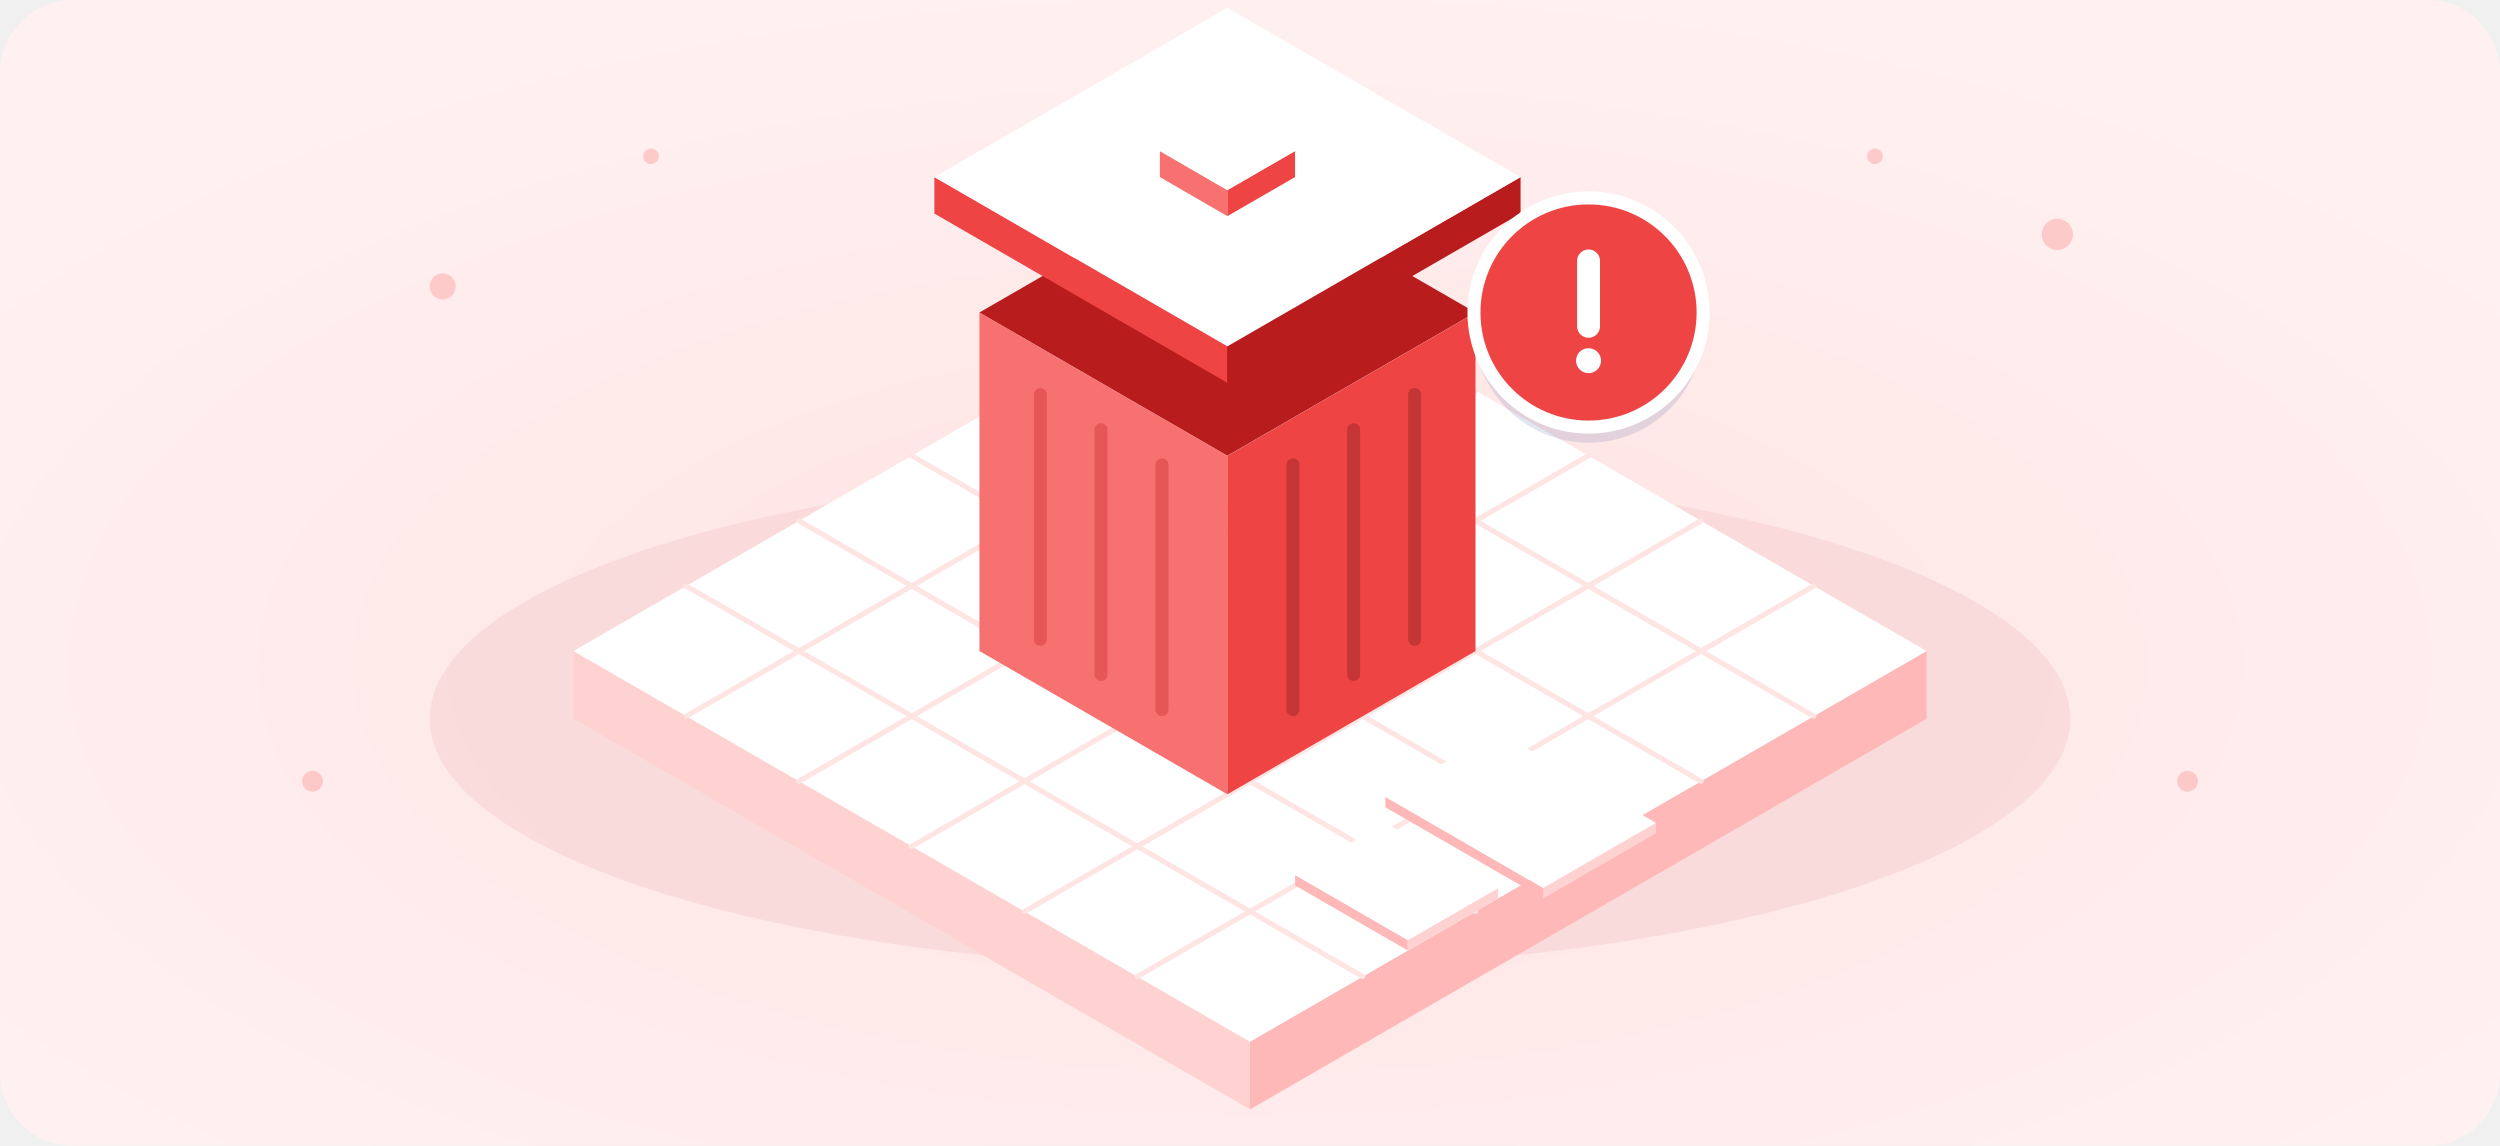
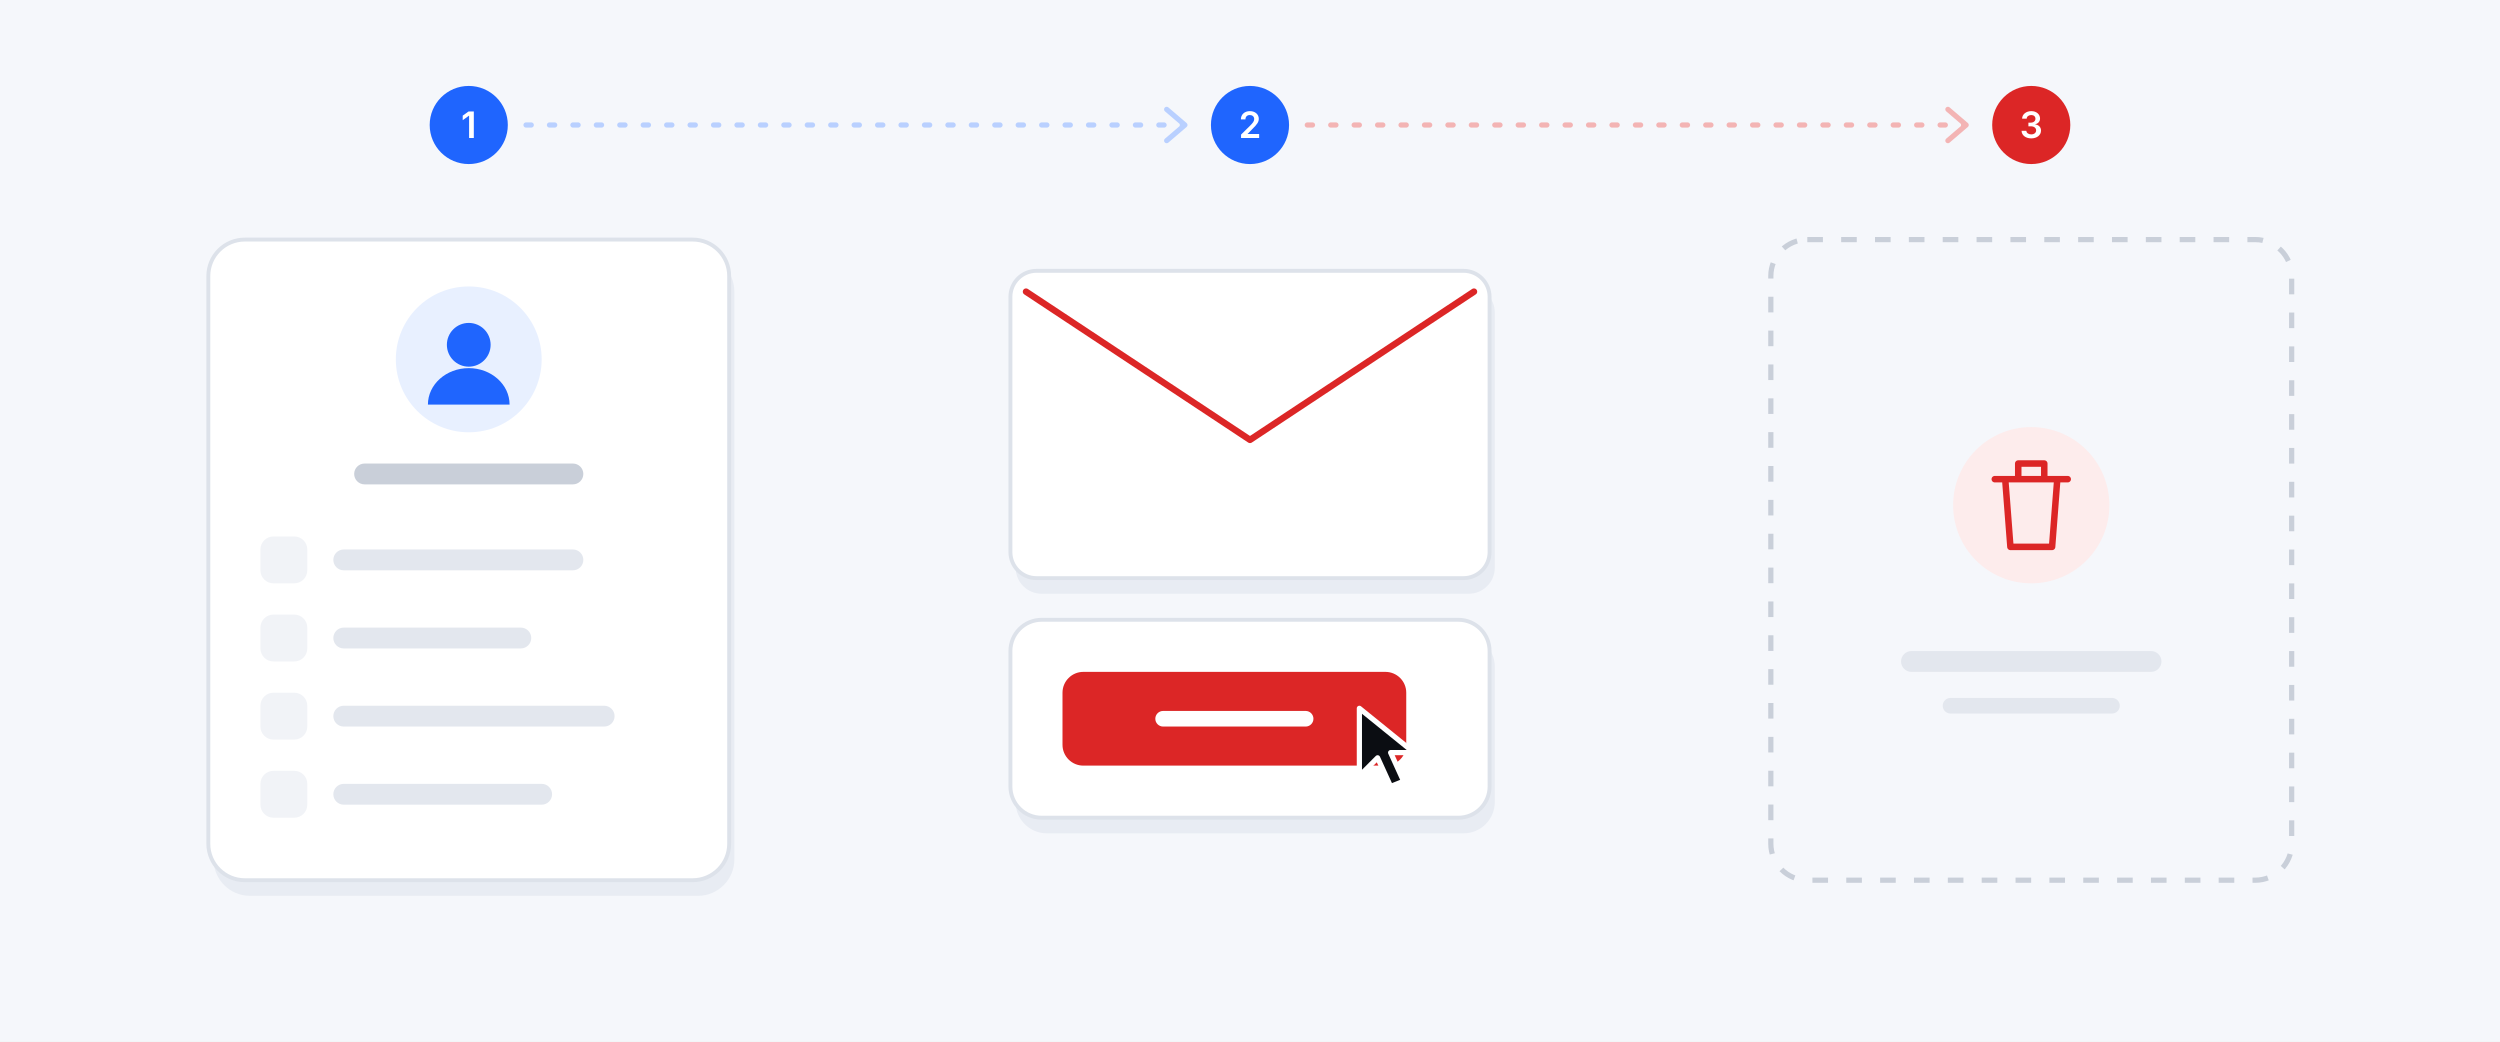
- <svg xmlns="http://www.w3.org/2000/svg" width="960" height="440" viewBox="0 0 960 440">
-   <defs>
-     <radialGradient id="bg" cx="50%" cy="58%" r="60%">
-       <stop offset="0" stop-color="#ffe1e1" />
-       <stop offset="1" stop-color="#fff1f1" />
-     </radialGradient>
-   </defs>
-   <rect width="960" height="440" rx="28" fill="url(#bg)" />
-   <circle cx="170" cy="110" r="5" fill="#fca5a5" opacity="0.5" />
-   <circle cx="790" cy="90" r="6" fill="#fca5a5" opacity="0.5" />
-   <circle cx="840" cy="300" r="4" fill="#fca5a5" opacity="0.5" />
-   <circle cx="120" cy="300" r="4" fill="#fca5a5" opacity="0.5" />
-   <circle cx="720" cy="60" r="3" fill="#fca5a5" opacity="0.5" />
-   <circle cx="250" cy="60" r="3" fill="#fca5a5" opacity="0.5" />
-   <ellipse cx="480" cy="276.0" rx="315.0" ry="96.0" fill="#b91c1c" opacity="0.07" />
-   <polygon points="220.2,250.0 480.0,400.0 480.0,426.0 220.2,276.0" fill="#ffd2d2" />
-   <polygon points="739.8,250.0 480.0,400.0 480.0,426.0 739.8,276.0" fill="#ffb8b8" />
-   <polygon points="480.0,100.0 739.8,250.0 480.0,400.0 220.2,250.0" fill="#ffffff" />
-   <line x1="523.3" y1="125.0" x2="263.5" y2="275.0" stroke="#ffe4e4" stroke-width="2" stroke-linecap="round" />
-   <line x1="436.7" y1="125.0" x2="696.5" y2="275.0" stroke="#ffe4e4" stroke-width="2" stroke-linecap="round" />
-   <line x1="566.6" y1="150.0" x2="306.8" y2="300.0" stroke="#ffe4e4" stroke-width="2" stroke-linecap="round" />
-   <line x1="393.4" y1="150.0" x2="653.2" y2="300.0" stroke="#ffe4e4" stroke-width="2" stroke-linecap="round" />
-   <line x1="609.9" y1="175.0" x2="350.1" y2="325.0" stroke="#ffe4e4" stroke-width="2" stroke-linecap="round" />
-   <line x1="350.1" y1="175.0" x2="609.9" y2="325.0" stroke="#ffe4e4" stroke-width="2" stroke-linecap="round" />
-   <line x1="653.2" y1="200.0" x2="393.4" y2="350.0" stroke="#ffe4e4" stroke-width="2" stroke-linecap="round" />
-   <line x1="306.8" y1="200.0" x2="566.6" y2="350.0" stroke="#ffe4e4" stroke-width="2" stroke-linecap="round" />
-   <line x1="696.5" y1="225.0" x2="436.7" y2="375.0" stroke="#ffe4e4" stroke-width="2" stroke-linecap="round" />
-   <line x1="263.5" y1="225.0" x2="523.3" y2="375.0" stroke="#ffe4e4" stroke-width="2" stroke-linecap="round" />
-   <polygon points="376.1,120.0 471.3,175.0 471.3,305.0 376.1,250.0" fill="#f87171" />
-   <polygon points="566.6,120.0 471.3,175.0 471.3,305.0 566.6,250.0" fill="#ef4444" />
-   <polygon points="471.3,65.0 566.6,120.0 471.3,175.0 376.1,120.0" fill="#ffe4e4" />
-   <line x1="399.5" y1="245.5" x2="399.5" y2="151.5" stroke="#b91c1c" stroke-width="5" stroke-linecap="round" opacity="0.3" />
-   <line x1="543.2" y1="245.5" x2="543.2" y2="151.5" stroke="#450a0a" stroke-width="5" stroke-linecap="round" opacity="0.25" />
-   <line x1="422.8" y1="259.0" x2="422.8" y2="165.0" stroke="#b91c1c" stroke-width="5" stroke-linecap="round" opacity="0.3" />
-   <line x1="519.8" y1="259.0" x2="519.8" y2="165.0" stroke="#450a0a" stroke-width="5" stroke-linecap="round" opacity="0.25" />
-   <line x1="446.2" y1="272.5" x2="446.2" y2="178.5" stroke="#b91c1c" stroke-width="5" stroke-linecap="round" opacity="0.3" />
-   <line x1="496.5" y1="272.5" x2="496.5" y2="178.5" stroke="#450a0a" stroke-width="5" stroke-linecap="round" opacity="0.25" />
-   <polygon points="471.3,65.0 566.6,120.0 471.3,175.0 376.1,120.0" fill="#b91c1c" />
-   <polygon points="358.8,68.0 471.3,133.0 471.3,147.0 358.8,82.0" fill="#ef4444" />
-   <polygon points="583.9,68.0 471.3,133.0 471.3,147.0 583.9,82.0" fill="#b91c1c" />
-   <polygon points="471.3,3.0 583.9,68.0 471.3,133.0 358.8,68.0" fill="#ffffff" />
-   <polygon points="445.4,58.0 471.3,73.0 471.3,83.0 445.4,68.0" fill="#f87171" />
-   <polygon points="497.3,58.0 471.3,73.0 471.3,83.0 497.3,68.0" fill="#ef4444" />
-   <polygon points="471.3,43.0 497.3,58.0 471.3,73.0 445.4,58.0" fill="#ffffff" />
-   <polygon points="532.0,306.0 592.6,341.0 592.6,345.0 532.0,310.0" fill="#ffb8b8" />
-   <polygon points="635.9,316.0 592.6,341.0 592.6,345.0 635.9,320.0" fill="#ffd2d2" />
-   <polygon points="575.3,281.0 635.9,316.0 592.6,341.0 532.0,306.0" fill="#ffffff" />
-   <polygon points="497.3,336.0 540.6,361.0 540.6,365.0 497.3,340.0" fill="#ffb8b8" />
-   <polygon points="575.3,341.0 540.6,361.0 540.6,365.0 575.3,345.0" fill="#ffd2d2" />
-   <polygon points="532.0,316.0 575.3,341.0 540.6,361.0 497.3,336.0" fill="#ffffff" />
-   <circle cx="610" cy="126" r="44" fill="#0b2a7a" opacity="0.12" />
-   <circle cx="610" cy="120" r="44" fill="#ef4444" stroke="#ffffff" stroke-width="5" />
-   <line x1="610" y1="100.2" x2="610" y2="125.3" stroke="#ffffff" stroke-width="8.8" stroke-linecap="round" />
-   <circle cx="610" cy="138.5" r="4.8" fill="#ffffff" />
+ <svg xmlns="http://www.w3.org/2000/svg" width="960" height="400" viewBox="0 0 960 400">
+   <rect width="960" height="400" fill="#f5f7fb" />
+   <path d="M202,48 L454,48" fill="none" stroke="#b9d0ff" stroke-width="2" stroke-linecap="round" stroke-linejoin="round" stroke-dasharray="2 7" />
+   <path d="M448,42 L455,48 L448,54" fill="none" stroke="#b9d0ff" stroke-width="2" stroke-linecap="round" stroke-linejoin="round" />
+   <path d="M502,48 L754,48" fill="none" stroke="#f3b4b4" stroke-width="2" stroke-linecap="round" stroke-linejoin="round" stroke-dasharray="2 7" />
+   <path d="M748,42 L755,48 L748,54" fill="none" stroke="#f3b4b4" stroke-width="2" stroke-linecap="round" stroke-linejoin="round" />
+   <circle cx="180" cy="48" r="15" fill="#1F65FE" />
+   <text x="180" y="53" text-anchor="middle" font-family="Inter,Arial,Helvetica,sans-serif" font-size="14" font-weight="600" fill="#ffffff">1</text>
+   <circle cx="480" cy="48" r="15" fill="#1F65FE" />
+   <text x="480" y="53" text-anchor="middle" font-family="Inter,Arial,Helvetica,sans-serif" font-size="14" font-weight="600" fill="#ffffff">2</text>
+   <circle cx="780" cy="48" r="15" fill="#dc2626" />
+   <text x="780" y="53" text-anchor="middle" font-family="Inter,Arial,Helvetica,sans-serif" font-size="14" font-weight="600" fill="#ffffff">3</text>
+   <rect x="82" y="98" width="200" height="246" rx="14" fill="#e8ecf3" />
+   <rect x="80" y="92" width="200" height="246" rx="14" fill="#ffffff" stroke="#dde2ea" stroke-width="1.5" />
+   <circle cx="180" cy="138" r="28" fill="#e8f0ff" />
+   <circle cx="180" cy="132.4" r="8.4" fill="#1F65FE" />
+   <path d="M164.32,155.36 A15.68,14 0 0 1 195.68,155.36 Z" fill="#1F65FE" />
+   <rect x="136" y="178" width="88" height="8" rx="4" fill="#c9cfd9" />
+   <rect x="100" y="206" width="18" height="18" rx="5" fill="#f1f3f7" />
+   <rect x="128" y="211" width="96" height="8" rx="4" fill="#e3e7ee" />
+   <rect x="100" y="236" width="18" height="18" rx="5" fill="#f1f3f7" />
+   <rect x="128" y="241" width="76" height="8" rx="4" fill="#e3e7ee" />
+   <rect x="100" y="266" width="18" height="18" rx="5" fill="#f1f3f7" />
+   <rect x="128" y="271" width="108" height="8" rx="4" fill="#e3e7ee" />
+   <rect x="100" y="296" width="18" height="18" rx="5" fill="#f1f3f7" />
+   <rect x="128" y="301" width="84" height="8" rx="4" fill="#e3e7ee" />
+   <rect x="390" y="110" width="184" height="118" rx="10" fill="#e8ecf3" />
+   <rect x="388" y="104" width="184" height="118" rx="10" fill="#ffffff" stroke="#dde2ea" stroke-width="1.5" />
+   <path d="M394,112 L480,168.9 L566,112" fill="none" stroke="#dc2626" stroke-width="2.5" stroke-linecap="round" stroke-linejoin="round" />
+   <rect x="390" y="244" width="184" height="76" rx="12" fill="#e8ecf3" />
+   <rect x="388" y="238" width="184" height="76" rx="12" fill="#ffffff" stroke="#dde2ea" stroke-width="1.5" />
+   <rect x="408" y="258" width="132" height="36" rx="8" fill="#dc2626" />
+   <rect x="443.64" y="273" width="60.72" height="6" rx="3" fill="#ffffff" />
+   <path d="M522,272 L522,298 L529,291 L534,302 L539,300 L534,289 L543,289 Z" fill="#0b0d12" stroke="#ffffff" stroke-width="2" stroke-linejoin="round" />
+   <rect x="680" y="92" width="200" height="246" rx="14" fill="none" stroke="#c9cfd9" stroke-width="2" stroke-dasharray="6 7" />
+   <circle cx="780" cy="194" r="30" fill="#fdecec" />
+   <path d="M766,184 L794,184 M770,184 L772,210 L788,210 L790,184 M775,184 L775,178 L785,178 L785,184" fill="none" stroke="#dc2626" stroke-width="2.5" stroke-linecap="round" stroke-linejoin="round" />
+   <rect x="730" y="250" width="100" height="8" rx="4" fill="#e3e7ee" />
+   <rect x="746" y="268" width="68" height="6" rx="3" fill="#e3e7ee" />
</svg>
